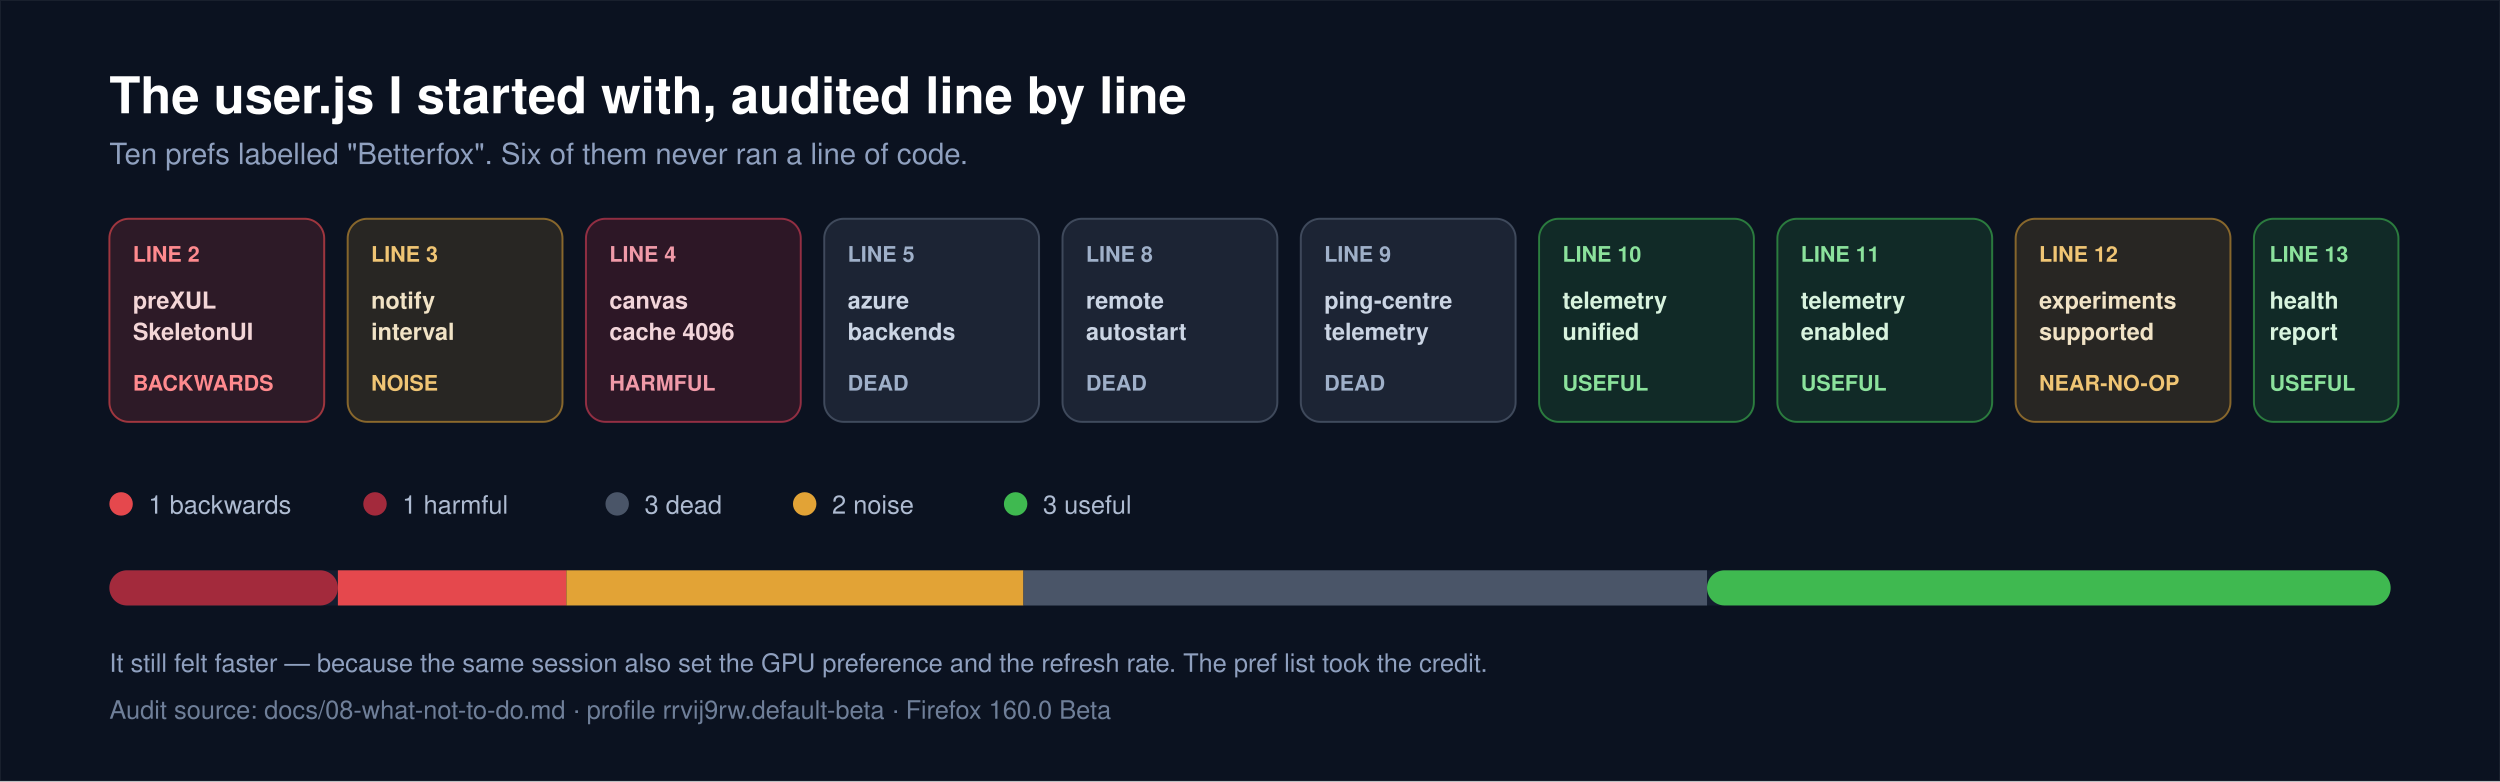
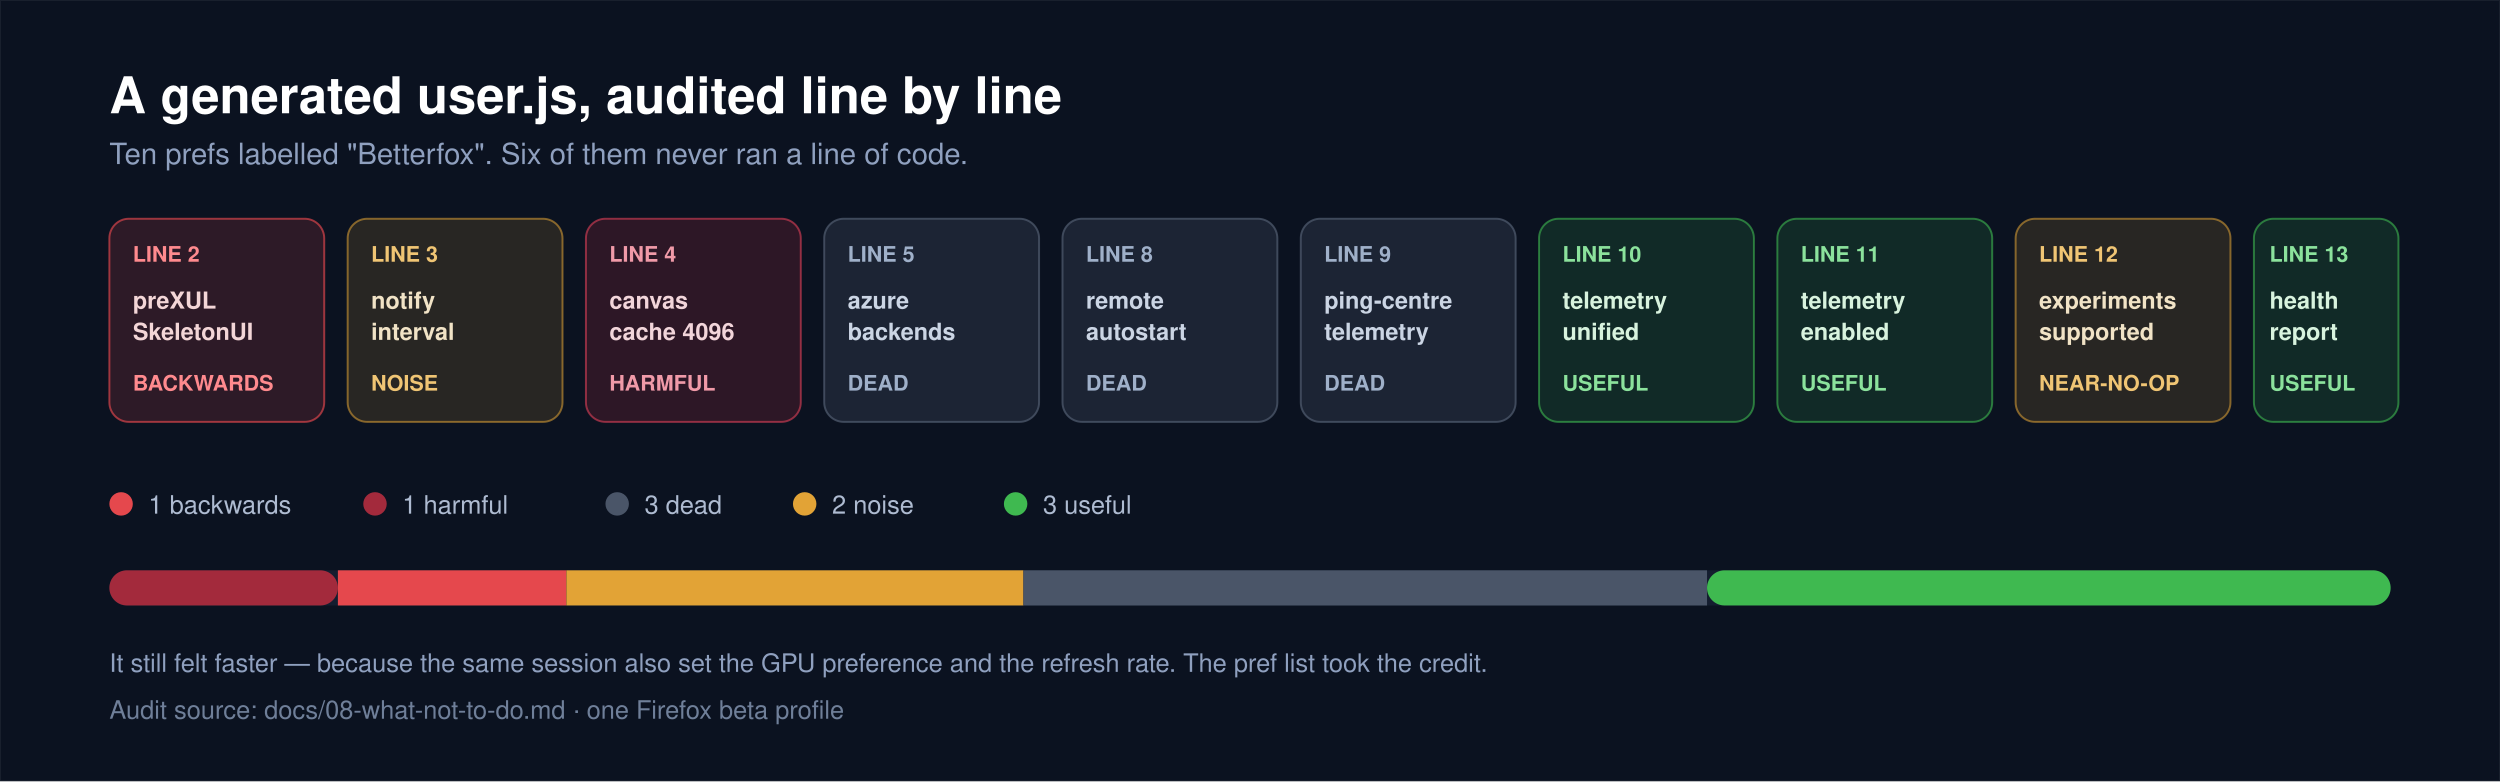
<svg xmlns="http://www.w3.org/2000/svg" viewBox="0 0 1280 400" width="1280" height="400" role="img" aria-label="Audit of the ten Firefox preferences that were actually installed: three dead, one backwards, one harmful, two noise, three useful">
  <defs>
    <linearGradient id="sum" x1="0" y1="0" x2="1" y2="0">
      <stop offset="0" stop-color="#A32A3C" />
      <stop offset="0.34" stop-color="#E5484D" />
      <stop offset="0.52" stop-color="#E2A336" />
      <stop offset="0.72" stop-color="#4A5568" />
      <stop offset="1" stop-color="#3FB950" />
    </linearGradient>
  </defs>
  <rect width="1280" height="400" fill="#0B1220" />
  <rect width="1280" height="400" fill="none" stroke="#FFFFFF" stroke-opacity="0.06" />
-   <text x="56" y="58" fill="#FFFFFF" font-family="Segoe UI, Helvetica, Arial, sans-serif" font-size="26" font-weight="800">The user.js I started with, audited line by line</text>
+   <text x="56" y="58" fill="#FFFFFF" font-family="Segoe UI, Helvetica, Arial, sans-serif" font-size="26" font-weight="800">A generated user.js, audited line by line</text>
  <text x="56" y="84" fill="#8FA0BF" font-family="Segoe UI, Helvetica, Arial, sans-serif" font-size="15">Ten prefs labelled "Betterfox". Six of them never ran a line of code.</text>
  <g font-family="Segoe UI, Helvetica, Arial, sans-serif">
    <g>
      <rect x="56" y="112" width="110" height="104" rx="10" fill="#E5484D" fill-opacity="0.16" stroke="#E5484D" stroke-opacity="0.65" />
      <text x="68" y="134" fill="#FF8A8E" font-size="11" font-weight="700">LINE 2</text>
      <text x="68" y="158" fill="#F3D6D7" font-size="12" font-weight="600">preXUL</text>
      <text x="68" y="174" fill="#F3D6D7" font-size="12" font-weight="600">SkeletonUI</text>
      <text x="68" y="200" fill="#FF8A8E" font-size="11" font-weight="700">BACKWARDS</text>
    </g>
    <g>
      <rect x="178" y="112" width="110" height="104" rx="10" fill="#E2A336" fill-opacity="0.14" stroke="#E2A336" stroke-opacity="0.55" />
      <text x="190" y="134" fill="#F0C574" font-size="11" font-weight="700">LINE 3</text>
      <text x="190" y="158" fill="#F1E3C6" font-size="12" font-weight="600">notify</text>
      <text x="190" y="174" fill="#F1E3C6" font-size="12" font-weight="600">interval</text>
      <text x="190" y="200" fill="#F0C574" font-size="11" font-weight="700">NOISE</text>
    </g>
    <g>
      <rect x="300" y="112" width="110" height="104" rx="10" fill="#A32A3C" fill-opacity="0.22" stroke="#C33A50" stroke-opacity="0.7" />
      <text x="312" y="134" fill="#F09AA8" font-size="11" font-weight="700">LINE 4</text>
      <text x="312" y="158" fill="#F2D5DA" font-size="12" font-weight="600">canvas</text>
      <text x="312" y="174" fill="#F2D5DA" font-size="12" font-weight="600">cache 4096</text>
      <text x="312" y="200" fill="#F09AA8" font-size="11" font-weight="700">HARMFUL</text>
    </g>
    <g>
      <rect x="422" y="112" width="110" height="104" rx="10" fill="#4A5568" fill-opacity="0.28" stroke="#4A5568" stroke-opacity="0.8" />
      <text x="434" y="134" fill="#9FB0C9" font-size="11" font-weight="700">LINE 5</text>
      <text x="434" y="158" fill="#CBD5E4" font-size="12" font-weight="600">azure</text>
      <text x="434" y="174" fill="#CBD5E4" font-size="12" font-weight="600">backends</text>
      <text x="434" y="200" fill="#9FB0C9" font-size="11" font-weight="700">DEAD</text>
    </g>
    <g>
      <rect x="544" y="112" width="110" height="104" rx="10" fill="#4A5568" fill-opacity="0.28" stroke="#4A5568" stroke-opacity="0.8" />
      <text x="556" y="134" fill="#9FB0C9" font-size="11" font-weight="700">LINE 8</text>
      <text x="556" y="158" fill="#CBD5E4" font-size="12" font-weight="600">remote</text>
      <text x="556" y="174" fill="#CBD5E4" font-size="12" font-weight="600">autostart</text>
      <text x="556" y="200" fill="#9FB0C9" font-size="11" font-weight="700">DEAD</text>
    </g>
    <g>
      <rect x="666" y="112" width="110" height="104" rx="10" fill="#4A5568" fill-opacity="0.28" stroke="#4A5568" stroke-opacity="0.8" />
      <text x="678" y="134" fill="#9FB0C9" font-size="11" font-weight="700">LINE 9</text>
      <text x="678" y="158" fill="#CBD5E4" font-size="12" font-weight="600">ping-centre</text>
      <text x="678" y="174" fill="#CBD5E4" font-size="12" font-weight="600">telemetry</text>
      <text x="678" y="200" fill="#9FB0C9" font-size="11" font-weight="700">DEAD</text>
    </g>
    <g>
      <rect x="788" y="112" width="110" height="104" rx="10" fill="#3FB950" fill-opacity="0.14" stroke="#3FB950" stroke-opacity="0.6" />
      <text x="800" y="134" fill="#8BE29C" font-size="11" font-weight="700">LINE 10</text>
      <text x="800" y="158" fill="#D8F3DE" font-size="12" font-weight="600">telemetry</text>
      <text x="800" y="174" fill="#D8F3DE" font-size="12" font-weight="600">unified</text>
      <text x="800" y="200" fill="#8BE29C" font-size="11" font-weight="700">USEFUL</text>
    </g>
    <g>
      <rect x="910" y="112" width="110" height="104" rx="10" fill="#3FB950" fill-opacity="0.14" stroke="#3FB950" stroke-opacity="0.6" />
      <text x="922" y="134" fill="#8BE29C" font-size="11" font-weight="700">LINE 11</text>
      <text x="922" y="158" fill="#D8F3DE" font-size="12" font-weight="600">telemetry</text>
      <text x="922" y="174" fill="#D8F3DE" font-size="12" font-weight="600">enabled</text>
      <text x="922" y="200" fill="#8BE29C" font-size="11" font-weight="700">USEFUL</text>
    </g>
    <g>
      <rect x="1032" y="112" width="110" height="104" rx="10" fill="#E2A336" fill-opacity="0.14" stroke="#E2A336" stroke-opacity="0.55" />
      <text x="1044" y="134" fill="#F0C574" font-size="11" font-weight="700">LINE 12</text>
      <text x="1044" y="158" fill="#F1E3C6" font-size="12" font-weight="600">experiments</text>
      <text x="1044" y="174" fill="#F1E3C6" font-size="12" font-weight="600">supported</text>
      <text x="1044" y="200" fill="#F0C574" font-size="11" font-weight="700">NEAR-NO-OP</text>
    </g>
    <g>
      <rect x="1154" y="112" width="74" height="104" rx="10" fill="#3FB950" fill-opacity="0.14" stroke="#3FB950" stroke-opacity="0.6" />
      <text x="1162" y="134" fill="#8BE29C" font-size="11" font-weight="700">LINE 13</text>
      <text x="1162" y="158" fill="#D8F3DE" font-size="12" font-weight="600">health</text>
      <text x="1162" y="174" fill="#D8F3DE" font-size="12" font-weight="600">report</text>
      <text x="1162" y="200" fill="#8BE29C" font-size="11" font-weight="700">USEFUL</text>
    </g>
  </g>
  <g font-family="Segoe UI, Helvetica, Arial, sans-serif" font-size="13" fill="#AEBBD1">
    <circle cx="62" cy="258" r="6" fill="#E5484D" />
    <text x="76" y="263">1 backwards</text>
    <circle cx="192" cy="258" r="6" fill="#A32A3C" />
    <text x="206" y="263">1 harmful</text>
    <circle cx="316" cy="258" r="6" fill="#4A5568" />
    <text x="330" y="263">3 dead</text>
    <circle cx="412" cy="258" r="6" fill="#E2A336" />
    <text x="426" y="263">2 noise</text>
    <circle cx="520" cy="258" r="6" fill="#3FB950" />
    <text x="534" y="263">3 useful</text>
  </g>
  <rect x="56" y="292" width="1168" height="18" rx="9" fill="#141D2F" />
  <rect x="56" y="292" width="117" height="18" rx="9" fill="#A32A3C" />
  <rect x="173" y="292" width="117" height="18" fill="#E5484D" />
  <rect x="290" y="292" width="234" height="18" fill="#E2A336" />
  <rect x="524" y="292" width="350" height="18" fill="#4A5568" />
  <rect x="874" y="292" width="350" height="18" rx="9" fill="#3FB950" />
  <text x="56" y="344" fill="#8FA0BF" font-family="Segoe UI, Helvetica, Arial, sans-serif" font-size="13">It still felt faster — because the same session also set the GPU preference and the refresh rate. The pref list took the credit.</text>
-   <text x="56" y="368" fill="#6F7F99" font-family="Segoe UI, Helvetica, Arial, sans-serif" font-size="13">Audit source: docs/08-what-not-to-do.md · profile rrvij9rw.default-beta · Firefox 160.0 Beta</text>
+   <text x="56" y="368" fill="#6F7F99" font-family="Segoe UI, Helvetica, Arial, sans-serif" font-size="13">Audit source: docs/08-what-not-to-do.md · one Firefox beta profile</text>
</svg>
